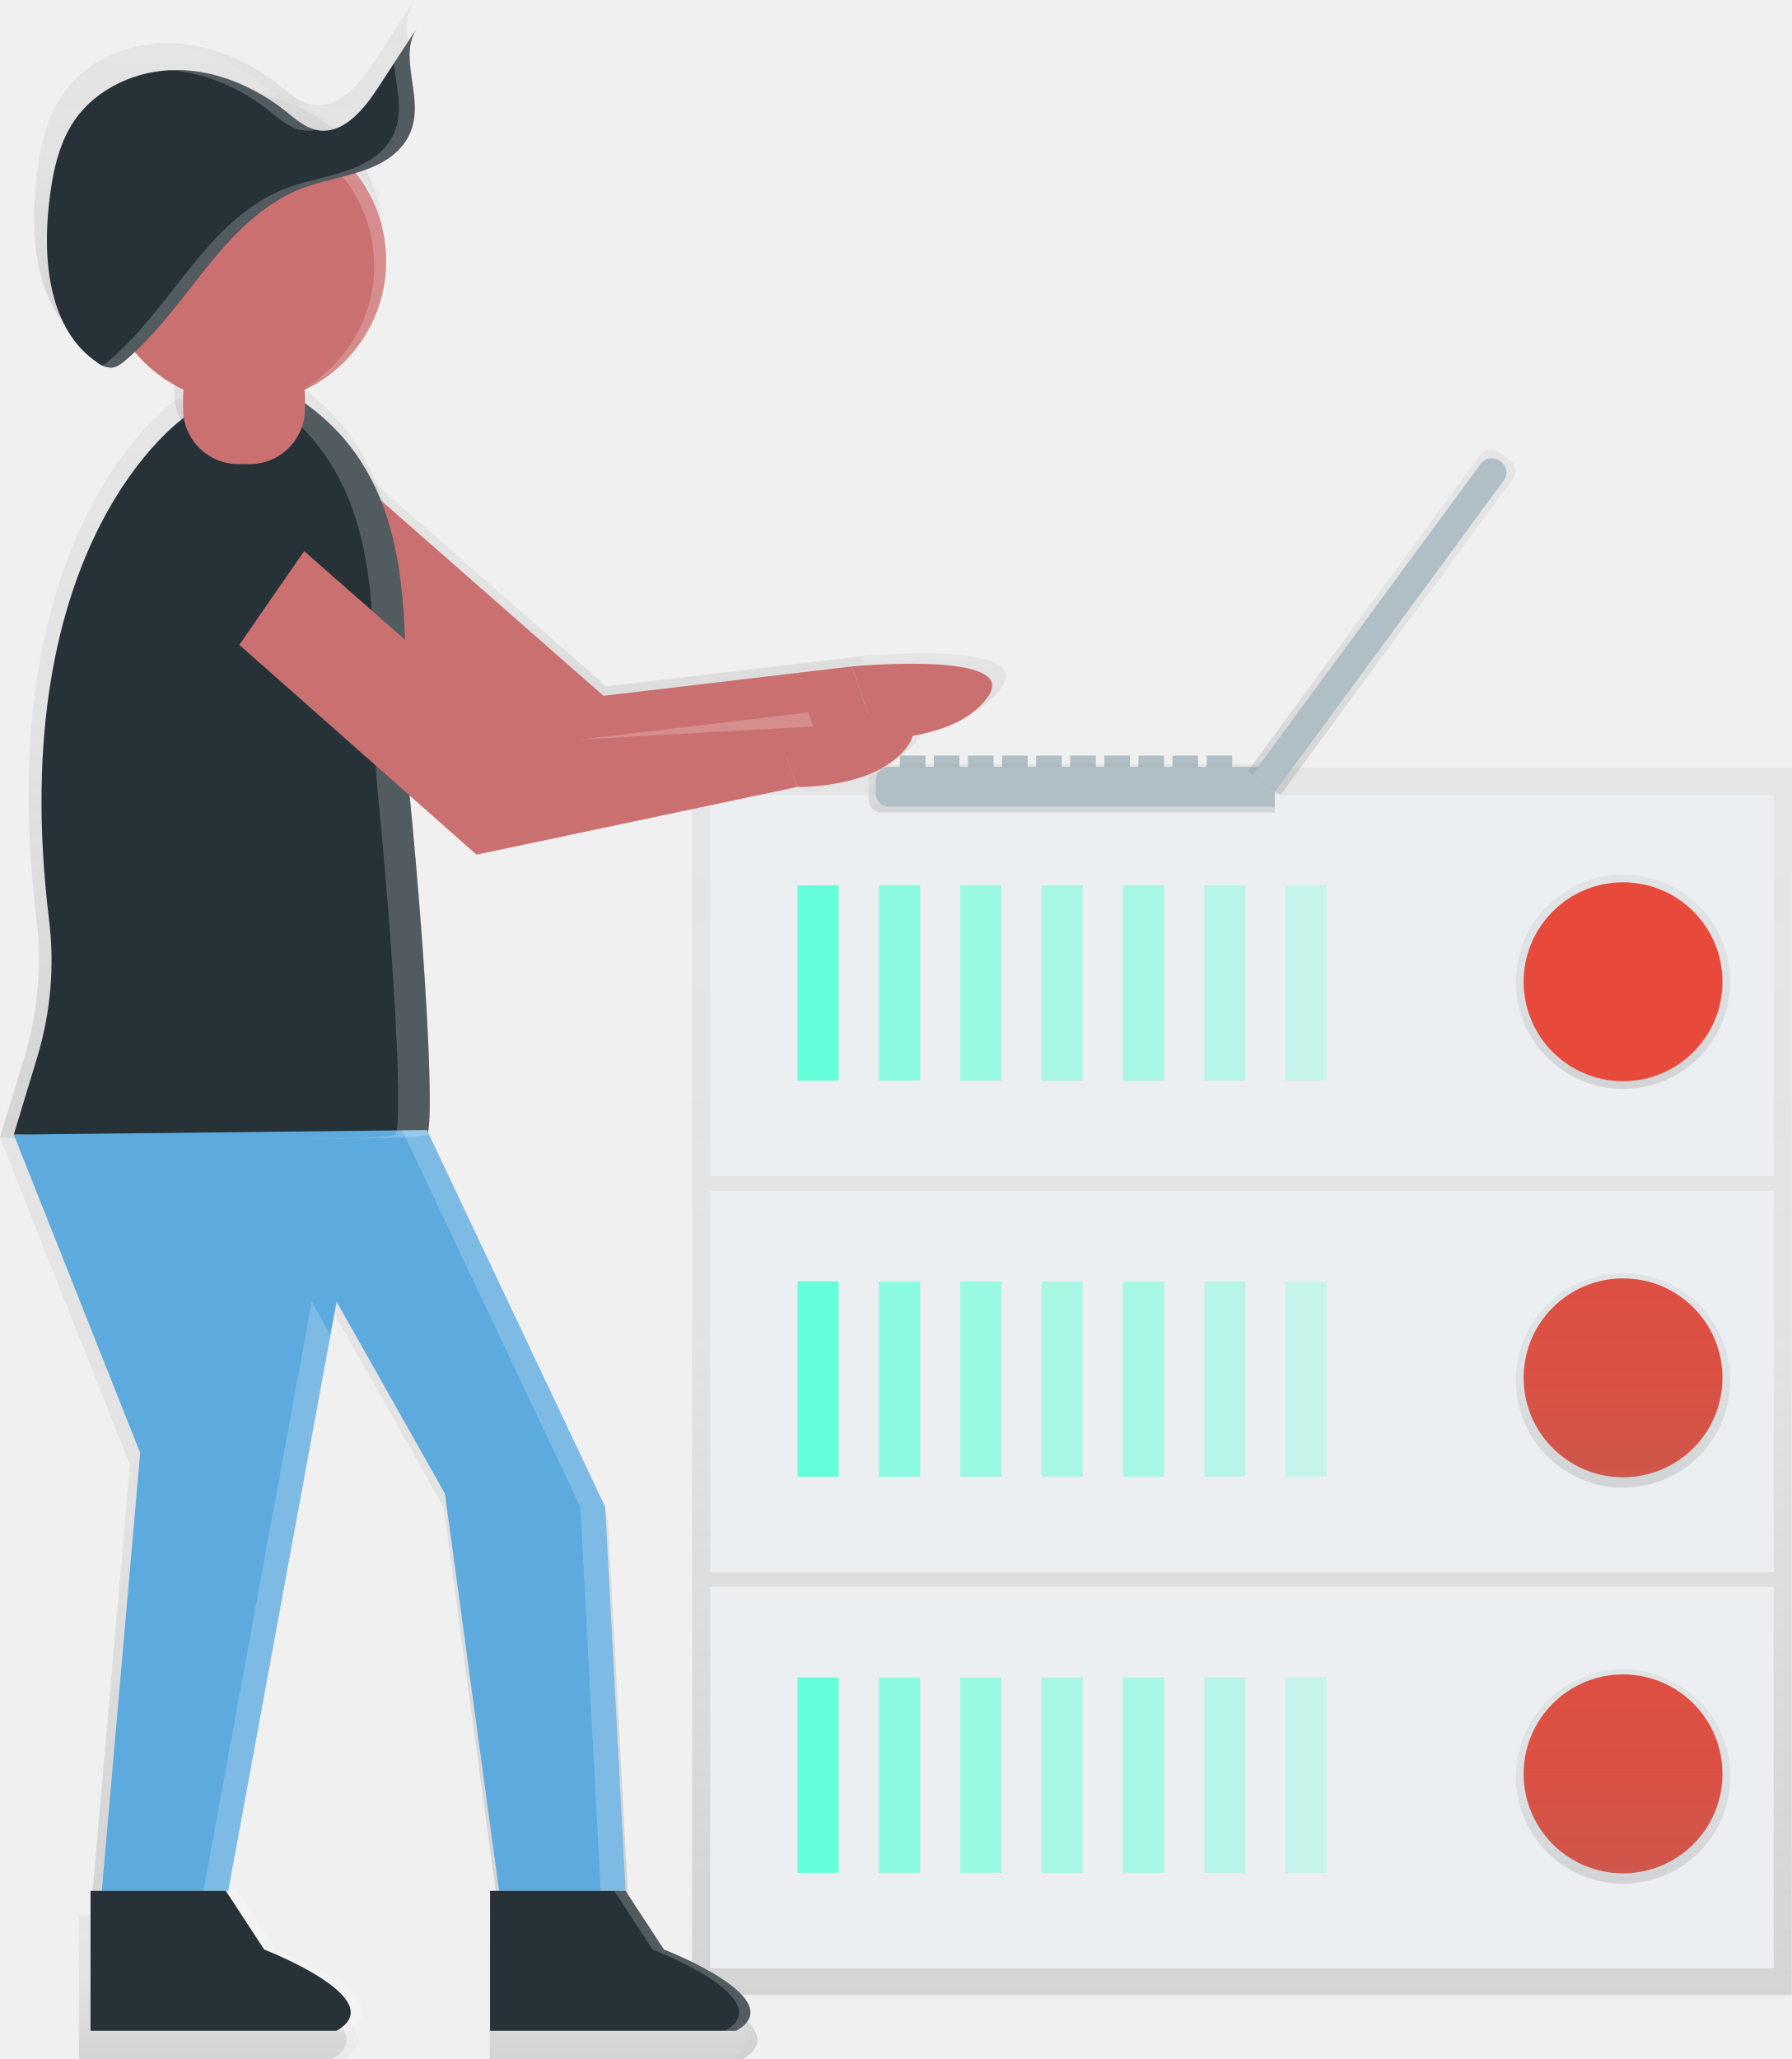
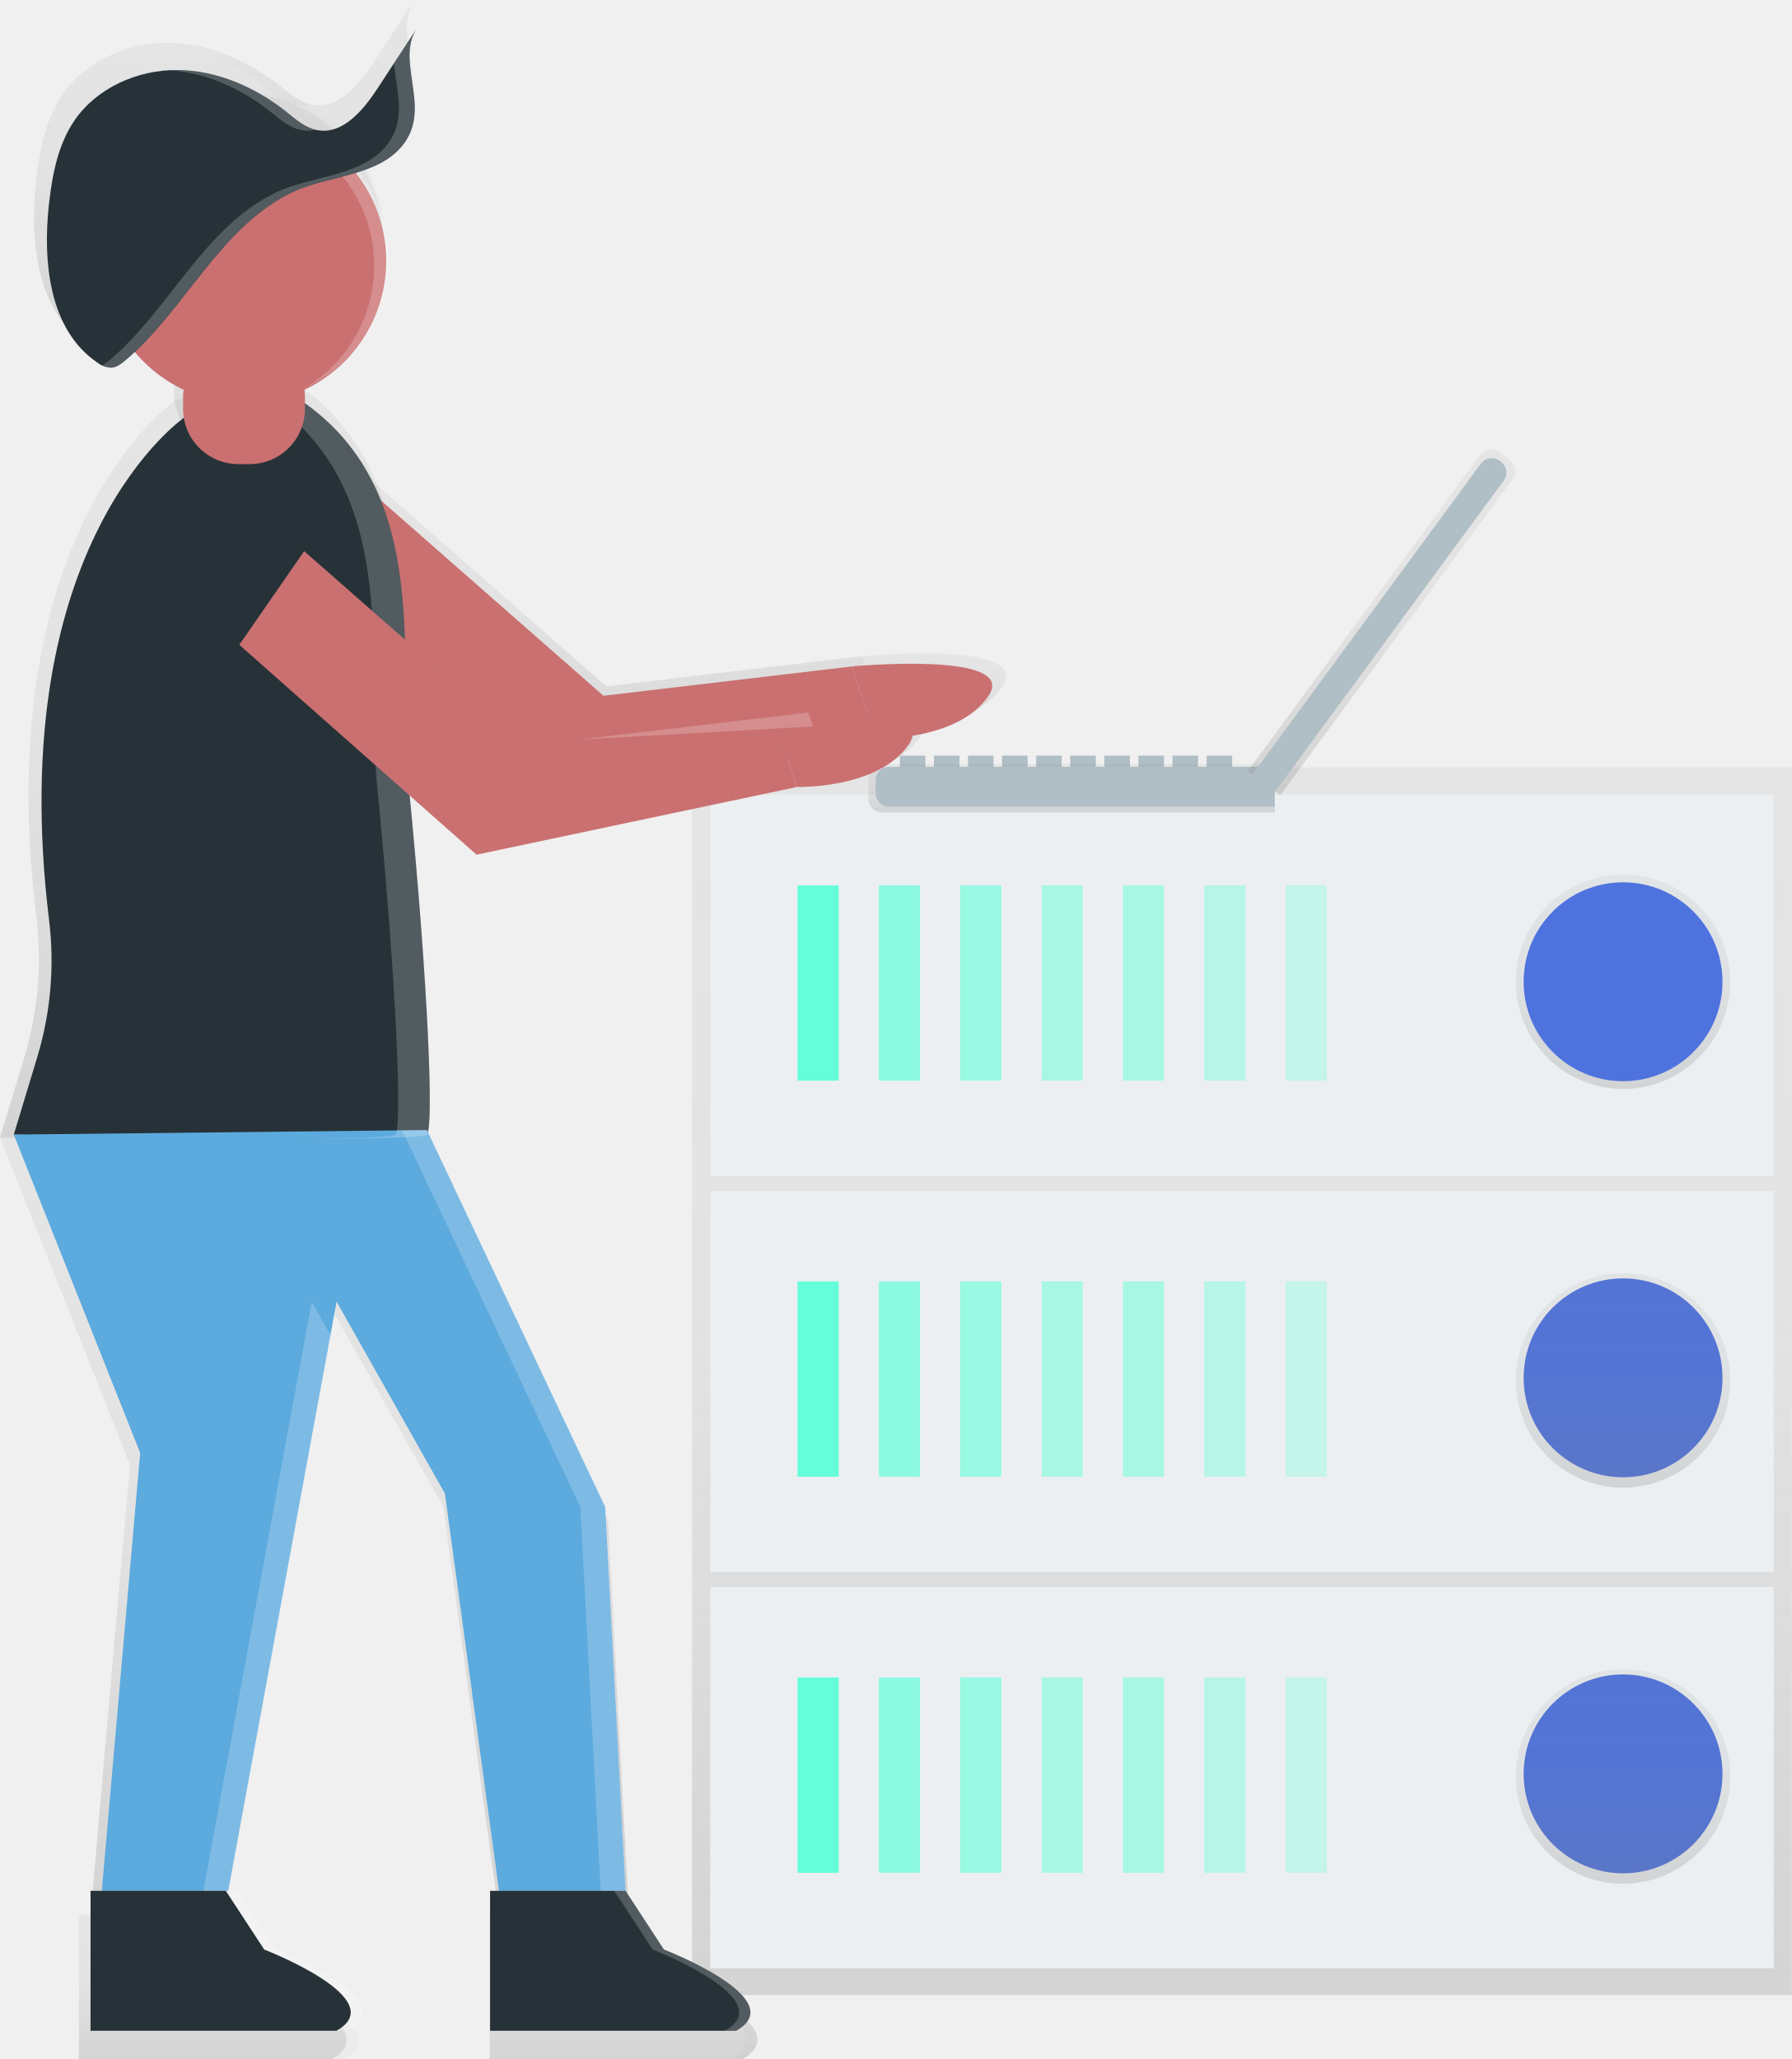
<svg xmlns="http://www.w3.org/2000/svg" xmlns:xlink="http://www.w3.org/1999/xlink" id="b4507652-300d-4dad-b4e7-3391f5529675" data-name="Layer 1" width="663.17" height="762" viewBox="0 0 663.17 762">
  <defs>
    <linearGradient id="d72a5ab6-06b8-48ed-a5a5-a3a3f0331fd3" x1="459.65" y1="738.32" x2="459.65" y2="284.02" gradientUnits="userSpaceOnUse">
      <stop offset="0" stop-color="gray" stop-opacity="0.25" />
      <stop offset="0.54" stop-color="gray" stop-opacity="0.12" />
      <stop offset="1" stop-color="gray" stop-opacity="0.1" />
    </linearGradient>
    <linearGradient id="7e95541b-f23b-42af-96eb-14a53f85b88b" x1="600.72" y1="403" x2="600.72" y2="323.66" xlink:href="#d72a5ab6-06b8-48ed-a5a5-a3a3f0331fd3" />
    <linearGradient id="1f71154d-6f54-4122-a624-3174e1d145ed" x1="600.72" y1="550.56" x2="600.72" y2="471.22" xlink:href="#d72a5ab6-06b8-48ed-a5a5-a3a3f0331fd3" />
    <linearGradient id="bab1ef80-f439-400f-b75e-d481e1337c59" x1="600.72" y1="697.13" x2="600.72" y2="617.79" xlink:href="#d72a5ab6-06b8-48ed-a5a5-a3a3f0331fd3" />
    <linearGradient id="311d0c02-f227-4717-bb3e-7b76a48f76fd" x1="665.06" y1="369.67" x2="665.06" y2="351.79" xlink:href="#d72a5ab6-06b8-48ed-a5a5-a3a3f0331fd3" />
    <linearGradient id="f10401ff-75bf-4918-9522-41530bdcb224" x1="479.65" y1="365.1" x2="479.65" y2="234.63" xlink:href="#d72a5ab6-06b8-48ed-a5a5-a3a3f0331fd3" />
    <linearGradient id="634fc42e-a625-48bc-9b77-e9d0b023e72c" x1="614.02" y1="339.34" x2="614.02" y2="310.82" xlink:href="#d72a5ab6-06b8-48ed-a5a5-a3a3f0331fd3" />
    <linearGradient id="9b827108-e4f2-42b8-ba41-3c19060ad3f7" x1="87.62" y1="142.68" x2="87.62" y2="34.45" xlink:href="#d72a5ab6-06b8-48ed-a5a5-a3a3f0331fd3" />
    <linearGradient id="3586a682-5eec-4ced-91ba-6237bff26d97" x1="347.57" y1="491.51" x2="347.57" y2="211.68" xlink:href="#d72a5ab6-06b8-48ed-a5a5-a3a3f0331fd3" />
    <linearGradient id="dd5c4d5c-05f0-4f35-bbb4-fa512a8ce0cd" x1="116.39" y1="708.74" x2="116.39" y2="419.27" xlink:href="#d72a5ab6-06b8-48ed-a5a5-a3a3f0331fd3" />
    <linearGradient id="9de476d2-69e8-44f9-8bb3-c420f419b2ba" x1="499.2" y1="831" x2="499.2" y2="777.74" xlink:href="#d72a5ab6-06b8-48ed-a5a5-a3a3f0331fd3" />
    <linearGradient id="f7fb7603-20ad-4e52-86ea-1fa616cf7653" x1="347.16" y1="831" x2="347.16" y2="777.74" xlink:href="#d72a5ab6-06b8-48ed-a5a5-a3a3f0331fd3" />
    <linearGradient id="5066a889-a40f-4241-bcba-44ac6c04f611" x1="370.62" y1="206.37" x2="370.62" y2="102.59" xlink:href="#d72a5ab6-06b8-48ed-a5a5-a3a3f0331fd3" />
    <linearGradient id="371e619a-3c15-42e1-9941-bc21af164012" x1="351.42" y1="198.2" x2="351.42" y2="69" xlink:href="#d72a5ab6-06b8-48ed-a5a5-a3a3f0331fd3" />
    <linearGradient id="10f878d5-e316-4ded-aa19-5e1413fbf4fb" x1="355.36" y1="108.01" x2="355.36" y2="84.91" xlink:href="#d72a5ab6-06b8-48ed-a5a5-a3a3f0331fd3" />
    <linearGradient id="37ff1452-10ea-45a0-ad47-cadc68f3bfc5" x1="361.95" y1="198.2" x2="361.95" y2="69" xlink:href="#d72a5ab6-06b8-48ed-a5a5-a3a3f0331fd3" />
    <linearGradient id="18a85275-116d-4ad3-9bbd-6c78581ea078" x1="397.75" y1="491.51" x2="397.75" y2="211.68" xlink:href="#d72a5ab6-06b8-48ed-a5a5-a3a3f0331fd3" />
    <linearGradient id="eb6e6980-5e3c-4cc8-ba13-4b71197705e9" x1="449.38" y1="383.47" x2="449.38" y2="253.01" xlink:href="#d72a5ab6-06b8-48ed-a5a5-a3a3f0331fd3" />
    <linearGradient id="ca1af11e-721e-46b0-bf29-fc3abce4d291" x1="583.76" y1="357.71" x2="583.76" y2="329.2" xlink:href="#d72a5ab6-06b8-48ed-a5a5-a3a3f0331fd3" />
    <linearGradient id="87e6aff1-3600-405e-a0c9-f146cb0b14e5" x1="87.62" y1="165.87" x2="87.62" y2="119.49" xlink:href="#d72a5ab6-06b8-48ed-a5a5-a3a3f0331fd3" />
    <linearGradient id="9310cc51-8904-4231-ae2b-5557a287eec3" x1="96.33" y1="708.74" x2="96.33" y2="484.55" xlink:href="#d72a5ab6-06b8-48ed-a5a5-a3a3f0331fd3" />
    <linearGradient id="40a7ecb1-ccc7-469d-bfb2-8f2ca76aa016" x1="190.29" y1="708.74" x2="190.29" y2="419.27" xlink:href="#d72a5ab6-06b8-48ed-a5a5-a3a3f0331fd3" />
    <linearGradient id="9872a281-de8b-443e-8a22-8ab73fd8eecc" x1="522.82" y1="831" x2="522.82" y2="777.74" xlink:href="#d72a5ab6-06b8-48ed-a5a5-a3a3f0331fd3" />
    <linearGradient id="25814e7d-be9f-42ca-ba9f-5e4b50285847" x1="375.07" y1="831" x2="375.07" y2="777.74" xlink:href="#d72a5ab6-06b8-48ed-a5a5-a3a3f0331fd3" />
    <linearGradient id="f6db3ab5-77d3-4926-85e6-26558235763f" x1="259.45" y1="270.72" x2="259.45" y2="260.36" xlink:href="#d72a5ab6-06b8-48ed-a5a5-a3a3f0331fd3" />
    <linearGradient id="a12a6384-bcfe-49c1-a705-b61b36502b52" x1="82.08" y1="254.09" x2="82.08" y2="165.45" xlink:href="#d72a5ab6-06b8-48ed-a5a5-a3a3f0331fd3" />
    <linearGradient id="24987791-5317-4d6d-bf01-0dc3e5459aa4" x1="779.72" y1="363.2" x2="779.72" y2="235.39" xlink:href="#d72a5ab6-06b8-48ed-a5a5-a3a3f0331fd3" />
  </defs>
  <rect x="333.04" y="279.64" width="9.46" height="6.31" fill="#b0bec5" />
  <rect x="345.65" y="279.64" width="9.46" height="6.31" fill="#b0bec5" />
  <rect x="358.27" y="279.64" width="9.46" height="6.31" fill="#b0bec5" />
  <rect x="370.88" y="279.64" width="9.46" height="6.31" fill="#b0bec5" />
  <rect x="383.5" y="279.64" width="9.46" height="6.31" fill="#b0bec5" />
  <rect x="396.12" y="279.64" width="9.46" height="6.31" fill="#b0bec5" />
  <rect x="408.73" y="279.64" width="9.46" height="6.31" fill="#b0bec5" />
  <rect x="421.35" y="279.64" width="9.46" height="6.31" fill="#b0bec5" />
  <rect x="433.96" y="279.64" width="9.46" height="6.31" fill="#b0bec5" />
  <rect x="446.58" y="279.64" width="9.46" height="6.31" fill="#b0bec5" />
  <rect x="256.14" y="284.02" width="407.03" height="454.29" fill="url(#d72a5ab6-06b8-48ed-a5a5-a3a3f0331fd3)" />
  <rect x="262.87" y="587.33" width="393.58" height="141.09" fill="#eceff1" />
  <rect x="295.17" y="620.8" width="15.25" height="72.29" fill="#64ffda" />
  <g opacity="0.7">
    <rect x="325.28" y="620.8" width="15.25" height="72.29" fill="#64ffda" />
  </g>
  <g opacity="0.6">
    <rect x="355.39" y="620.8" width="15.25" height="72.29" fill="#64ffda" />
  </g>
  <g opacity="0.5">
    <rect x="385.5" y="620.8" width="15.25" height="72.29" fill="#64ffda" />
  </g>
  <g opacity="0.5">
    <rect x="415.61" y="620.8" width="15.25" height="72.29" fill="#64ffda" />
  </g>
  <g opacity="0.4">
    <rect x="445.72" y="620.8" width="15.25" height="72.29" fill="#64ffda" />
  </g>
  <g opacity="0.3">
    <rect x="475.82" y="620.8" width="15.25" height="72.29" fill="#64ffda" />
  </g>
-   <circle cx="600.72" cy="656.48" r="36.8" fill="#e74a3b" />
+   <circle cx="600.72" cy="656.48" r="36.8" fill="#4e73df" />
  <rect x="262.87" y="440.75" width="393.58" height="141.09" fill="#eceff1" />
  <rect x="295.17" y="474.22" width="15.25" height="72.29" fill="#64ffda" />
  <g opacity="0.7">
    <rect x="325.28" y="474.22" width="15.25" height="72.29" fill="#64ffda" />
  </g>
  <g opacity="0.6">
    <rect x="355.39" y="474.22" width="15.25" height="72.29" fill="#64ffda" />
  </g>
  <g opacity="0.5">
    <rect x="385.5" y="474.22" width="15.25" height="72.29" fill="#64ffda" />
  </g>
  <g opacity="0.5">
    <rect x="415.61" y="474.22" width="15.25" height="72.29" fill="#64ffda" />
  </g>
  <g opacity="0.4">
    <rect x="445.72" y="474.22" width="15.25" height="72.29" fill="#64ffda" />
  </g>
  <g opacity="0.3">
    <rect x="475.82" y="474.22" width="15.25" height="72.29" fill="#64ffda" />
  </g>
-   <circle cx="600.72" cy="509.91" r="36.8" fill="#e74a3b" />
+   <circle cx="600.72" cy="509.91" r="36.8" fill="#4e73df" />
  <rect x="262.87" y="294.18" width="393.58" height="141.09" fill="#eceff1" />
  <rect x="295.17" y="327.64" width="15.25" height="72.29" fill="#64ffda" />
  <g opacity="0.7">
    <rect x="325.28" y="327.64" width="15.25" height="72.29" fill="#64ffda" />
  </g>
  <g opacity="0.6">
    <rect x="355.39" y="327.64" width="15.25" height="72.29" fill="#64ffda" />
  </g>
  <g opacity="0.5">
    <rect x="385.5" y="327.64" width="15.25" height="72.29" fill="#64ffda" />
  </g>
  <g opacity="0.5">
    <rect x="415.61" y="327.64" width="15.25" height="72.29" fill="#64ffda" />
  </g>
  <g opacity="0.4">
    <rect x="445.72" y="327.64" width="15.25" height="72.29" fill="#64ffda" />
  </g>
  <g opacity="0.3">
    <rect x="475.82" y="327.64" width="15.25" height="72.29" fill="#64ffda" />
  </g>
  <circle cx="600.72" cy="363.33" r="39.67" fill="url(#7e95541b-f23b-42af-96eb-14a53f85b88b)" />
  <circle cx="600.72" cy="510.89" r="39.67" fill="url(#1f71154d-6f54-4122-a624-3174e1d145ed)" />
  <circle cx="600.72" cy="657.46" r="39.67" fill="url(#bab1ef80-f439-400f-b75e-d481e1337c59)" />
-   <circle cx="600.72" cy="363.33" r="36.8" fill="#e74a3b" />
+   <circle cx="600.72" cy="363.33" r="36.8" fill="#4e73df" />
  <path d="M740.22,369.67H594.86a5,5,0,0,1-5-5v-7.92a5,5,0,0,1,5-5H740.22Z" transform="translate(-268.41 -69)" fill="url(#311d0c02-f227-4717-bb3e-7b76a48f76fd)" />
  <path d="M740.22,367.56H597.49a5,5,0,0,1-5-5v-4.77a5,5,0,0,1,5-5H740.22Z" transform="translate(-268.41 -69)" fill="#b0bec5" />
  <path d="M369.8,272.22l105,92.88,122-25.77-9.45-27.49L492.81,323l-94.59-83a21.49,21.49,0,0,0-31.72,3.74h0A21.49,21.49,0,0,0,369.8,272.22Z" transform="translate(-268.41 -69)" fill="url(#f10401ff-75bf-4918-9522-41530bdcb224)" />
  <path d="M596.74,339.33s31.12.86,42.62-16.32-52.07-11.17-52.07-11.17Z" transform="translate(-268.41 -69)" fill="url(#634fc42e-a625-48bc-9b77-e9d0b023e72c)" />
  <circle cx="87.62" cy="88.56" r="54.12" fill="url(#9b827108-e4f2-42b8-ba41-3c19060ad3f7)" />
  <path d="M333.7,216.83s-69.5,46.8-51.85,191.48a126.66,126.66,0,0,1-4.46,52.07l-9,29.6s152.9,3.44,157.19,0c2.66-2.13.59-56.65-6.87-132.28-4.57-46.33,9.76-110.78-39.51-146Z" transform="translate(-268.41 -69)" fill="url(#3586a682-5eec-4ced-91ba-6237bff26d97)" />
  <polygon points="157.19 419.27 225.05 562.72 232.78 708.74 184.68 708.74 164.06 557.56 122.83 484.55 81.6 708.74 33.5 708.74 48.1 542.1 0 420.99 157.19 419.27" fill="url(#dd5c4d5c-05f0-4f35-bbb4-fa512a8ce0cd)" />
  <path d="M501.2,777.74l14.6,22.33s49,18.9,27.49,30.92H449.66V777.74Z" transform="translate(-268.41 -69)" fill="url(#9de476d2-69e8-44f9-8bb3-c420f419b2ba)" />
  <path d="M349.16,777.74l14.6,22.33s49,18.9,27.49,30.92H297.62V777.74Z" transform="translate(-268.41 -69)" fill="url(#f7fb7603-20ad-4e52-86ea-1fa616cf7653)" />
  <g opacity="0.2">
    <path d="M356.89,102.59a53.85,53.85,0,0,0-26.66,7,54.11,54.11,0,0,1,48.17,96.75,54.12,54.12,0,0,0-21.51-103.78Z" transform="translate(-268.41 -69)" fill="url(#5066a889-a40f-4241-bcba-44ac6c04f611)" />
  </g>
  <path d="M421.82,69,406.76,92c-5.41,8.27-13.27,17.66-23,15.74-4.52-.89-8.14-4.15-11.75-7-11.81-9.38-26.42-15.74-41.5-15.83s-30.51,6.7-39,19.15c-6.29,9.19-8.46,20.53-9.7,31.59-2.49,22.12,0,48.23,18.47,60.65a8.68,8.68,0,0,0,5.24,1.89c2-.13,3.62-1.4,5.12-2.66,23.12-19.37,36-50.87,63.84-64.17,12.29-5.86,30.17-5.91,40.08-15.87C429.16,100.85,413,82.47,421.82,69Z" transform="translate(-268.41 -69)" fill="url(#371e619a-3c15-42e1-9941-bc21af164012)" />
  <g opacity="0.2">
    <path d="M366,100.74c3.61,2.87,7.22,6.13,11.75,7a13,13,0,0,0,5.56-.11c-4.31-1-7.8-4.15-11.29-6.91-11.81-9.38-26.42-15.74-41.5-15.83-1.06,0-2.11,0-3.17.09C341.45,85.81,355,92,366,100.74Z" transform="translate(-268.41 -69)" fill="url(#10f878d5-e316-4ded-aa19-5e1413fbf4fb)" />
    <path d="M421.82,69l-8.69,13.29c.83,10.93,5.63,23-4.55,33.2-9.92,10-27.8,10-40.08,15.87-27.87,13.3-40.73,44.81-63.84,64.17a16.5,16.5,0,0,1-2.56,1.84,6.71,6.71,0,0,0,3.45.82c2-.13,3.62-1.4,5.12-2.66,23.12-19.37,36-50.87,63.84-64.17,12.29-5.86,30.17-5.91,40.08-15.87C429.16,100.85,413,82.47,421.82,69Z" transform="translate(-268.41 -69)" fill="url(#37ff1452-10ea-45a0-ad47-cadc68f3bfc5)" />
  </g>
  <g opacity="0.2">
    <path d="M418.74,357.71c-4.57-46.33,9.76-110.78-39.51-146l-10.43,1.18c47.35,35.48,33.4,99,37.92,144.84,7.46,75.63,9.54,130.15,6.87,132.28-1.31,1-16.44,1.46-36.83,1.52,26.23.07,47.3-.27,48.86-1.52C428.27,487.86,426.19,433.34,418.74,357.71Z" transform="translate(-268.41 -69)" fill="url(#18a85275-116d-4ad3-9bbd-6c78581ea078)" />
  </g>
  <path d="M339.54,290.59l105,92.88,122-25.77L557,330.22l-94.49,11.17-94.59-83a21.49,21.49,0,0,0-31.72,3.74h0A21.49,21.49,0,0,0,339.54,290.59Z" transform="translate(-268.41 -69)" fill="url(#eb6e6980-5e3c-4cc8-ba13-4b71197705e9)" />
  <path d="M566.48,357.71s31.12.86,42.62-16.32S557,330.22,557,330.22Z" transform="translate(-268.41 -69)" fill="url(#ca1af11e-721e-46b0-bf29-fc3abce4d291)" />
  <rect x="64.42" y="119.49" width="46.38" height="46.38" rx="20.47" ry="20.47" fill="url(#87e6aff1-3600-405e-a0c9-f146cb0b14e5)" />
  <g opacity="0.2">
    <polygon points="113.38 484.55 72.15 708.74 81.6 708.74 120.51 497.17 113.38 484.55" fill="url(#9310cc51-8904-4231-ae2b-5557a287eec3)" />
    <polygon points="225.05 562.72 157.19 419.27 147.79 419.37 215.6 562.72 223.33 708.74 232.78 708.74 225.05 562.72" fill="url(#40a7ecb1-ccc7-469d-bfb2-8f2ca76aa016)" />
  </g>
  <g opacity="0.2">
    <path d="M515.8,800.08l-14.6-22.33H496.9l14.6,22.33S560.47,819,539,831h4.29C564.76,819,515.8,800.08,515.8,800.08Z" transform="translate(-268.41 -69)" fill="url(#9872a281-de8b-443e-8a22-8ab73fd8eecc)" />
  </g>
  <g opacity="0.2">
    <path d="M368.06,800.08l-14.6-22.33h-4.29l14.6,22.33s49,18.9,27.49,30.92h4.29C417,819,368.06,800.08,368.06,800.08Z" transform="translate(-268.41 -69)" fill="url(#25814e7d-be9f-42ca-ba9f-5e4b50285847)" />
  </g>
  <g opacity="0.2">
    <polygon points="304.19 265.68 302.36 260.36 214.71 270.72 304.19 265.68" fill="url(#f6db3ab5-77d3-4926-85e6-26558235763f)" />
  </g>
  <polygon points="43.17 220.58 72.36 165.45 121 183.83 72.36 254.09 43.17 220.58" fill="url(#a12a6384-bcfe-49c1-a705-b61b36502b52)" />
  <path d="M372.13,277.09l102.09,90.34,118.63-25.06-9.19-26.73-91.9,10.86-92-80.76a20.9,20.9,0,0,0-30.85,3.64h0A20.9,20.9,0,0,0,372.13,277.09Z" transform="translate(-268.41 -69)" fill="#ca7070" />
  <path d="M592.85,342.36s30.27.84,41.45-15.87-50.64-10.86-50.64-10.86Z" transform="translate(-268.41 -69)" fill="#ca7070" />
  <circle cx="90.32" cy="96.58" r="52.63" fill="#ca7070" />
  <path d="M337,223.22s-67.6,45.52-50.43,186.24a123.19,123.19,0,0,1-4.34,50.65l-8.72,28.79s148.71,3.34,152.89,0c2.59-2.07.57-55.1-6.68-128.66-4.44-45.06,9.49-107.75-38.43-142Z" transform="translate(-268.41 -69)" fill="#263238" />
  <polygon points="157.99 418.22 223.99 557.74 231.5 699.76 184.72 699.76 164.67 552.73 124.57 481.71 84.47 699.76 37.68 699.76 51.88 537.69 5.1 419.89 157.99 418.22" fill="#5caade" />
  <path d="M499.92,768.76l14.2,21.72s47.62,18.38,26.73,30.08H449.79v-51.8Z" transform="translate(-268.41 -69)" fill="#263238" />
  <path d="M352,768.76l14.2,21.72s47.62,18.38,26.73,30.08H301.92v-51.8Z" transform="translate(-268.41 -69)" fill="#263238" />
  <path d="M359.57,112.11a52.37,52.37,0,0,0-25.93,6.84A52.63,52.63,0,0,1,380.49,213a52.64,52.64,0,0,0-20.92-100.93Z" transform="translate(-268.41 -69)" fill="#fff" opacity="0.2" />
  <path d="M422.71,79.44l-14.64,22.39c-5.26,8-12.9,17.17-22.33,15.31-4.4-.87-7.91-4-11.42-6.83C362.82,101.19,348.62,95,334,94.91s-29.67,6.52-38,18.62c-6.11,8.93-8.22,20-9.44,30.73-2.42,21.51,0,46.91,18,59a8.45,8.45,0,0,0,5.09,1.83c1.9-.13,3.52-1.36,5-2.59,22.48-18.83,35-49.48,62.1-62.41,11.95-5.7,29.34-5.75,39-15.43C429.86,110.42,414.14,92.54,422.71,79.44Z" transform="translate(-268.41 -69)" fill="#263238" />
  <g opacity="0.2">
    <path d="M368.46,110.31c3.51,2.79,7,6,11.42,6.83a12.69,12.69,0,0,0,5.41-.1c-4.19-1-7.59-4-11-6.72C362.82,101.19,348.62,95,334,94.91c-1,0-2.05,0-3.08.09C344.55,95.79,357.7,101.76,368.46,110.31Z" transform="translate(-268.41 -69)" fill="#fff" />
    <path d="M422.71,79.44l-8.46,12.93c.8,10.63,5.48,22.34-4.43,32.29-9.65,9.68-27,9.73-39,15.43-27.11,12.93-39.61,43.58-62.1,62.41a16,16,0,0,1-2.49,1.79,6.52,6.52,0,0,0,3.35.8c1.9-.13,3.52-1.36,5-2.59,22.48-18.83,35-49.48,62.1-62.41,11.95-5.7,29.34-5.75,39-15.43C429.86,110.42,414.14,92.54,422.71,79.44Z" transform="translate(-268.41 -69)" fill="#fff" />
  </g>
  <path d="M419.72,360.23c-4.44-45.06,9.49-107.75-38.43-142l-10.14,1.15c46.05,34.51,32.48,96.31,36.88,140.88,7.25,73.56,9.27,126.59,6.68,128.66-1.27,1-16,1.42-35.82,1.48,25.52.07,46-.27,47.52-1.48C429,486.82,427,433.8,419.72,360.23Z" transform="translate(-268.41 -69)" fill="#fff" opacity="0.2" />
  <path d="M342.69,295,444.78,385.3l118.63-25.06-9.19-26.73-91.9,10.86-92-80.76a20.9,20.9,0,0,0-30.85,3.64h0A20.9,20.9,0,0,0,342.69,295Z" transform="translate(-268.41 -69)" fill="#ca7070" />
  <path d="M563.41,360.23s30.27.84,41.45-15.87-50.64-10.86-50.64-10.86Z" transform="translate(-268.41 -69)" fill="#ca7070" />
  <rect x="67.76" y="126.65" width="45.11" height="45.11" rx="20.47" ry="20.47" fill="#ca7070" />
  <g opacity="0.2">
    <polygon points="115.38 481.71 75.28 699.76 84.47 699.76 122.31 493.99 115.38 481.71" fill="#fff" />
    <polygon points="223.99 557.74 157.99 418.22 148.84 418.32 214.8 557.74 222.31 699.76 231.5 699.76 223.99 557.74" fill="#fff" />
  </g>
  <path d="M514.12,790.49l-14.2-21.72h-4.18l14.2,21.72s47.62,18.38,26.73,30.08h4.18C561.74,808.87,514.12,790.49,514.12,790.49Z" transform="translate(-268.41 -69)" fill="#fff" opacity="0.2" />
  <path d="M370.43,790.49l-14.2-21.72H352l14.2,21.72s47.62,18.38,26.73,30.08h4.18C418,808.87,370.43,790.49,370.43,790.49Z" transform="translate(-268.41 -69)" fill="#fff" opacity="0.2" />
  <polygon points="300.95 268.84 299.18 263.67 213.93 273.74 300.95 268.84" fill="#fff" opacity="0.2" />
  <polygon points="47.09 224.97 75.47 171.36 122.78 189.23 75.47 257.56 47.09 224.97" fill="#263238" />
  <path d="M730.24,354.36l86-116.94a5,5,0,0,1,7-1.06l4,2.95a5,5,0,0,1,1.06,7l-86,116.94Z" transform="translate(-268.41 -69)" fill="url(#24987791-5317-4d6d-bf01-0dc3e5459aa4)" />
  <path d="M731.95,355.61l84.54-115a5,5,0,0,1,7-1.06l.41.3a5,5,0,0,1,1.06,7l-84.54,115Z" transform="translate(-268.41 -69)" fill="#b0bec5" />
</svg>
